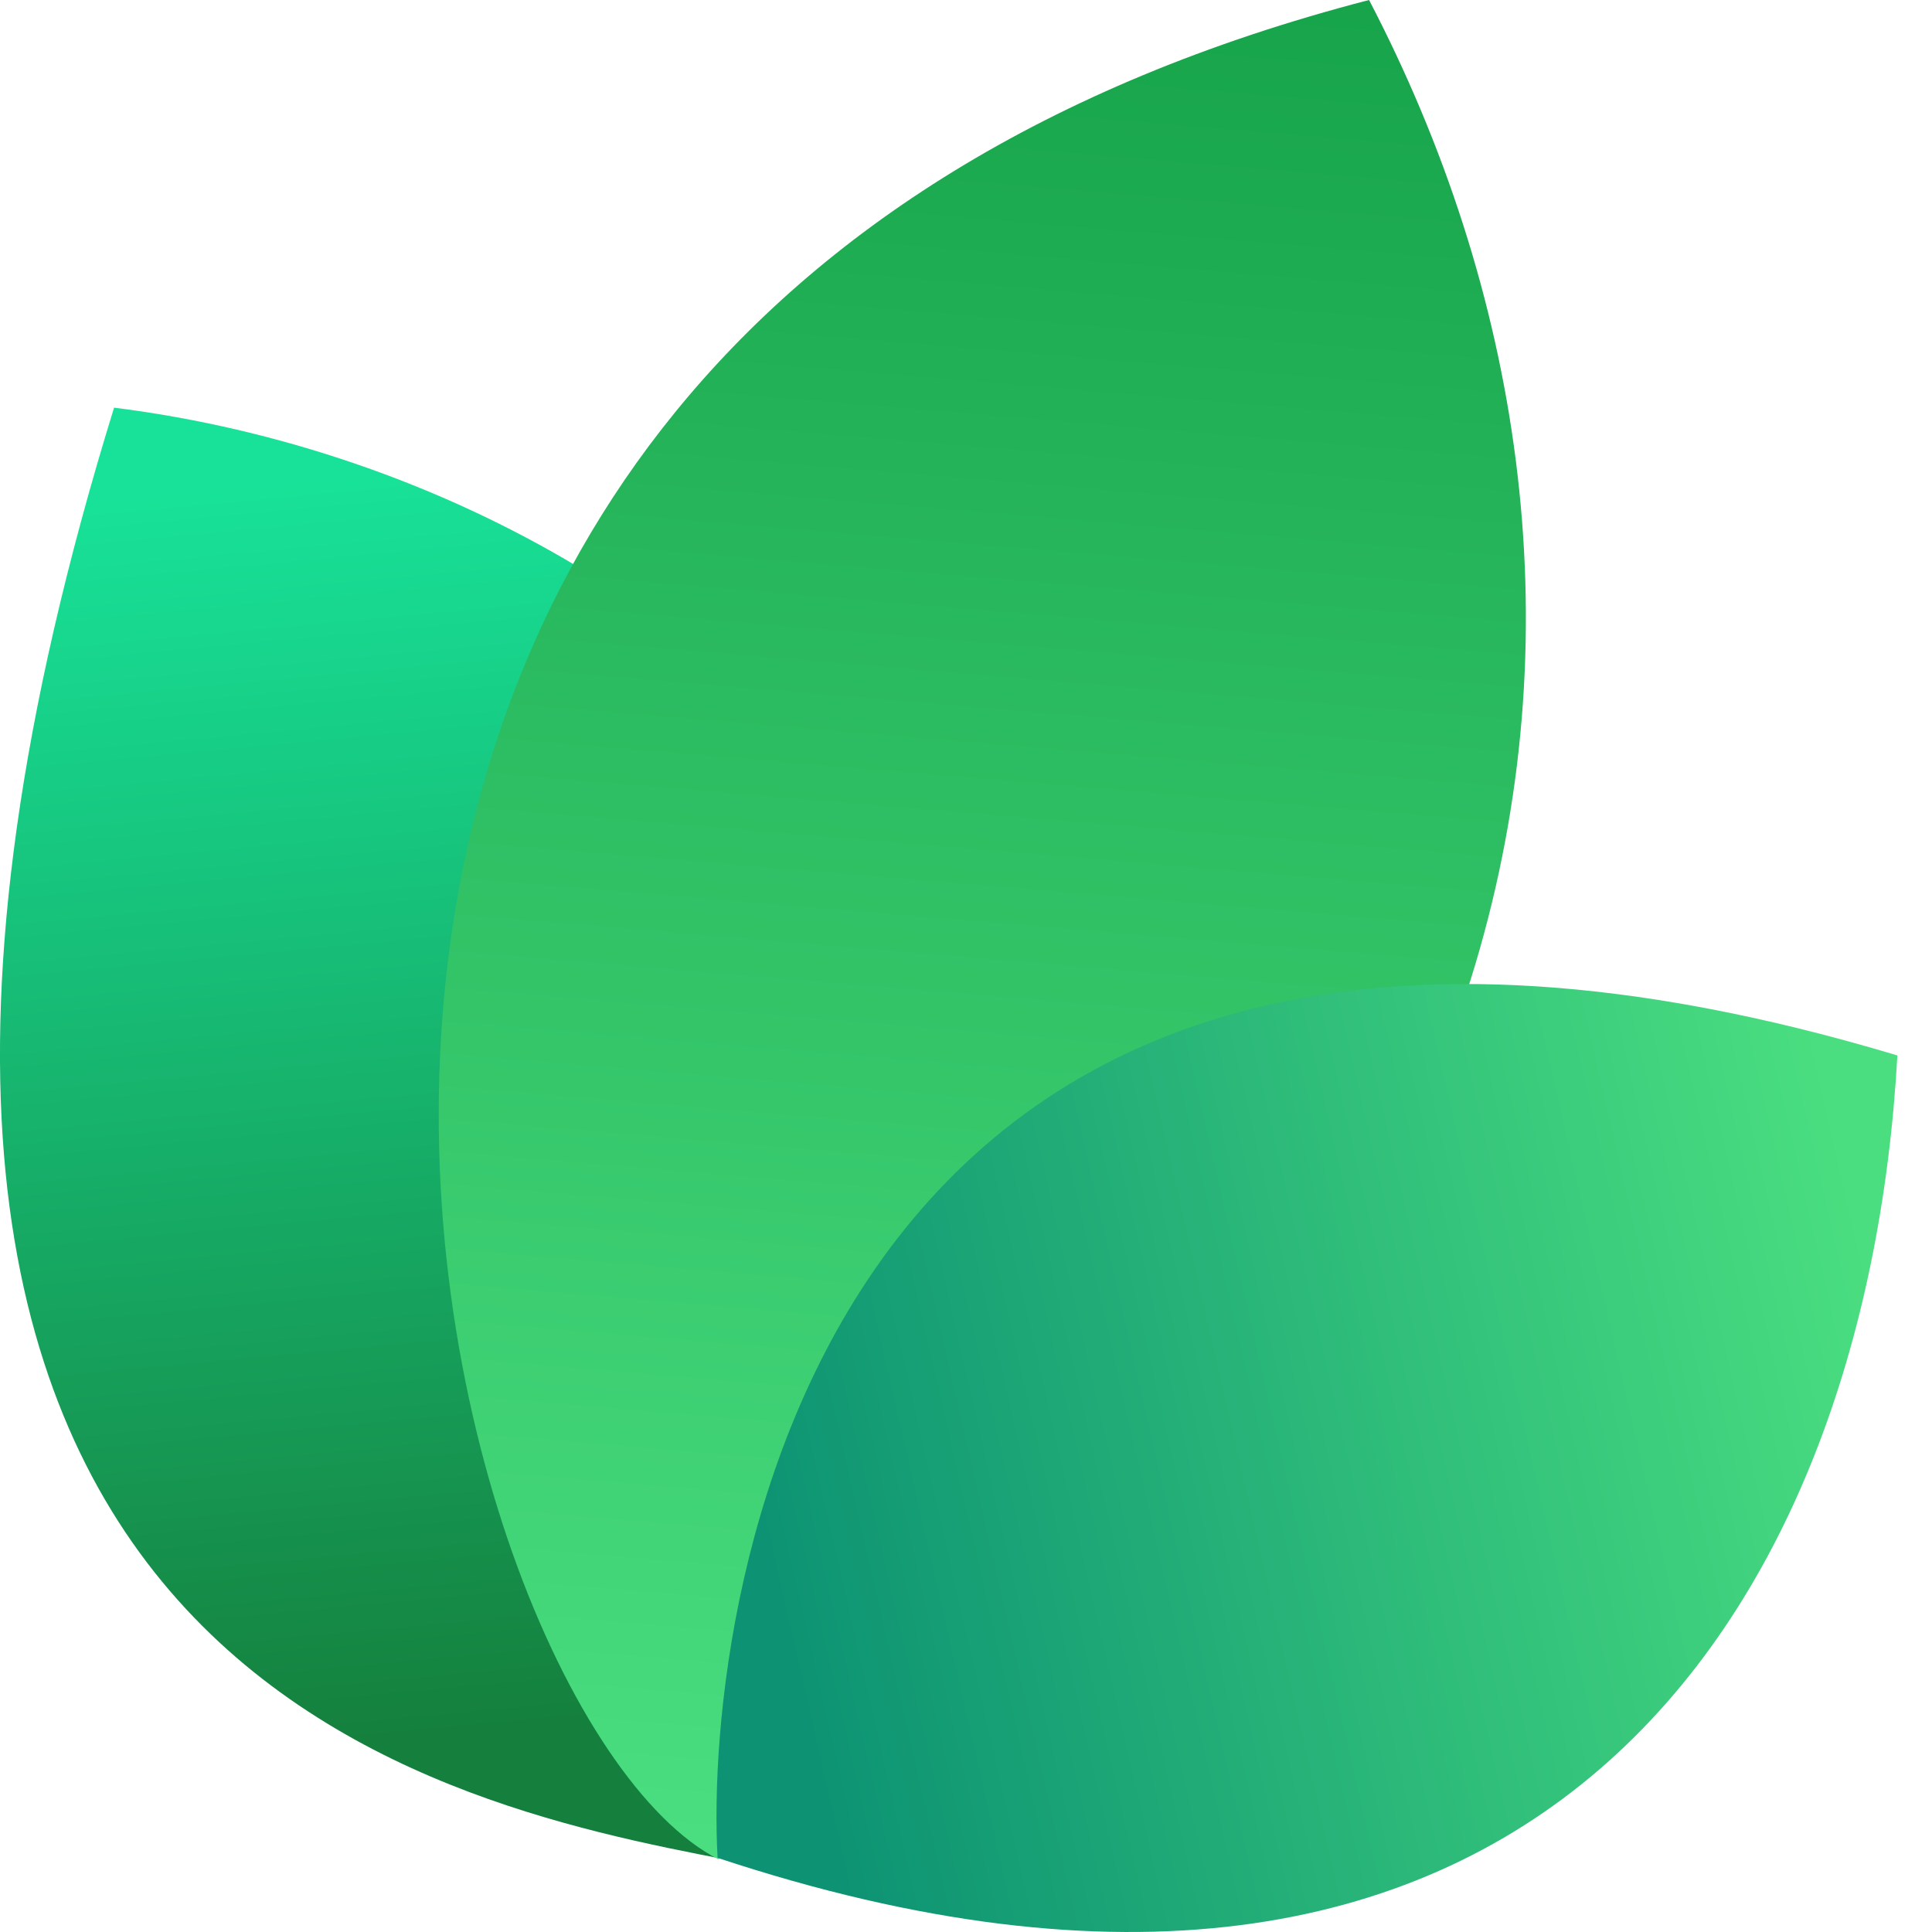
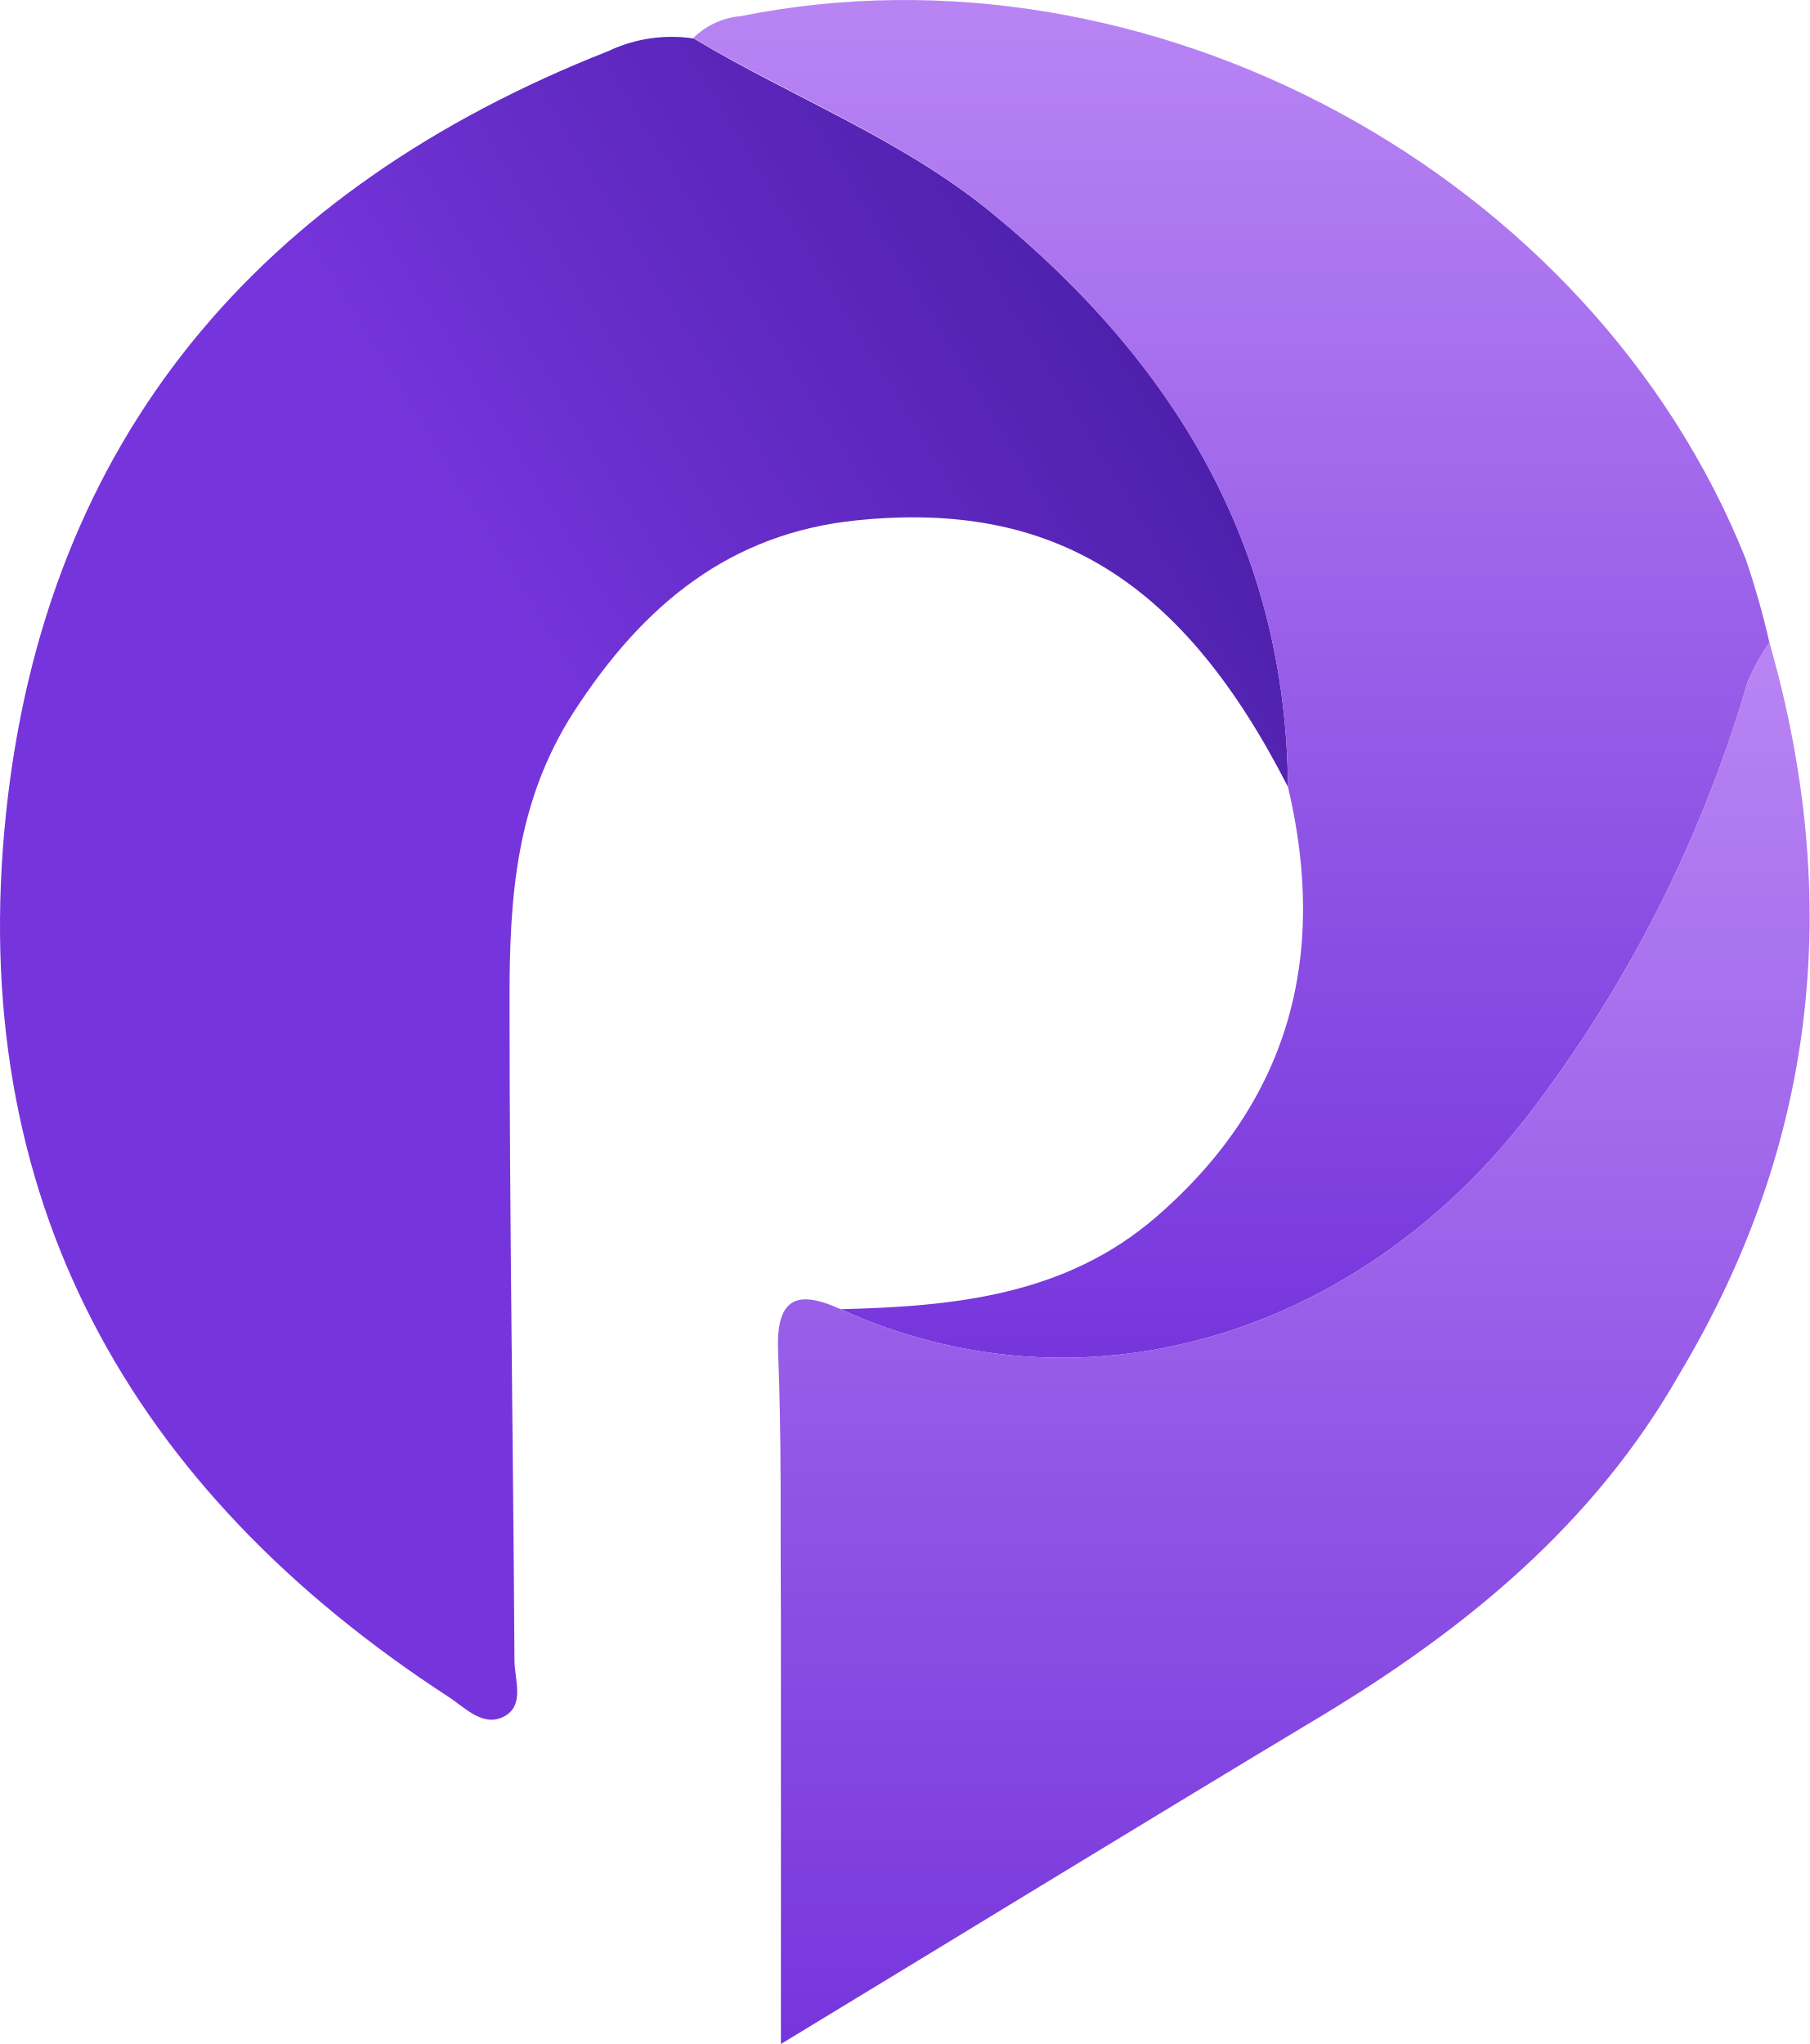
- <svg xmlns="http://www.w3.org/2000/svg" width="24" height="24" viewBox="0 0 24 24" fill="none">
-   <path d="M9.061 23.108C5.268 22.377 -3.391 20.627 1.417 5.064C9.634 6.099 16.973 14.064 9.061 23.108Z" fill="url(#paint0_linear_17557_2021)" />
-   <path d="M8.919 23.094C5.276 21.222 0.784 4.209 17.007 0C20.757 7.193 19.621 16.545 8.919 23.094Z" fill="url(#paint1_linear_17557_2021)" />
-   <path d="M8.914 23.079C8.735 19.882 10.159 9.085 23.57 13.111C23.181 20.123 18.984 26.418 8.914 23.079Z" fill="url(#paint2_linear_17557_2021)" />
+ <svg viewBox="0.001 0.018 110.094 124.342">
  <defs>
-     <linearGradient id="paint0_linear_17557_2021" x1="3.776" y1="5.916" x2="5.232" y2="21.559" gradientUnits="userSpaceOnUse">
-       <stop stop-color="#18E299" />
-       <stop offset="1" stop-color="#15803D" />
+     <linearGradient id="BG1" x1="100%" x2="50%" y1="9.946%" y2="50%">
+       <stop offset="0%" stop-color="#431A9E" />
+       <stop offset="100%" stop-color="#7635dc" />
    </linearGradient>
-     <linearGradient id="paint1_linear_17557_2021" x1="12.171" y1="-0.718" x2="10.19" y2="22.983" gradientUnits="userSpaceOnUse">
-       <stop stop-color="#16A34A" />
-       <stop offset="1" stop-color="#4ADE80" />
+     <linearGradient id="BG2" x1="50%" x2="50%" y1="0%" y2="100%">
+       <stop offset="0%" stop-color="#B985F4" />
+       <stop offset="100%" stop-color="#7635dc" />
    </linearGradient>
-     <linearGradient id="paint2_linear_17557_2021" x1="23.133" y1="15.353" x2="9.338" y2="18.52" gradientUnits="userSpaceOnUse">
-       <stop stop-color="#4ADE80" />
-       <stop offset="1" stop-color="#0D9373" />
+     <linearGradient id="BG3" x1="50%" x2="50%" y1="0%" y2="100%">
+       <stop offset="0%" stop-color="#B985F4" />
+       <stop offset="100%" stop-color="#7635dc" />
    </linearGradient>
  </defs>
+   <path d="M78.36 47.89C72 35.44 64.18 30.44 52.14 31.67c-7.72.78-13 5.12-17.22 11.64C31.36 48.83 31 54.7 31 60.76c0 13.42.22 26.83.3 40.25 0 1.17.65 2.74-.62 3.42s-2.37-.51-3.32-1.14C7.84 90.62-2.09 72.79.37 49.47 2.77 26.7 15.78 11.49 37 3.13a9 9 0 0 1 5.21-.77c6 3.6 12.57 6.08 18.07 10.56C71.38 22 78.23 33.18 78.36 47.89z" fill="url(#BG1)" />
+   <path d="M78.36 47.89c-.13-14.71-7-25.9-18.11-35-5.5-4.48-12.1-7-18.07-10.56A4.68 4.68 0 0 1 45.07 1c24.82-5 51.74 9.56 61.13 33a51.34 51.34 0 0 1 1.45 5.1 13.33 13.33 0 0 0-1.34 2.45 80 80 0 0 1-13.38 26.36c-10.6 13.63-27.26 18.36-41.79 11.75 6.91-.17 13.68-.83 19.21-5.62 8.13-7.04 10.44-15.87 8.01-26.15z" fill="url(#BG2)" />
+   <path d="M107.65 39.1a13.33 13.33 0 0 0-1.34 2.45 80 80 0 0 1-13.38 26.36c-10.6 13.63-27.26 18.36-41.79 11.75-2.74-1.25-3.94-.62-3.8 2.63.22 5.32.13 10.66.17 16v26.07c11.24-6.82 22-13.42 32.84-19.93C89.2 99.1 97 92.71 102.18 83.59c8.39-14.02 9.93-28.88 5.47-44.49z" fill="url(#BG3)" />
</svg>
